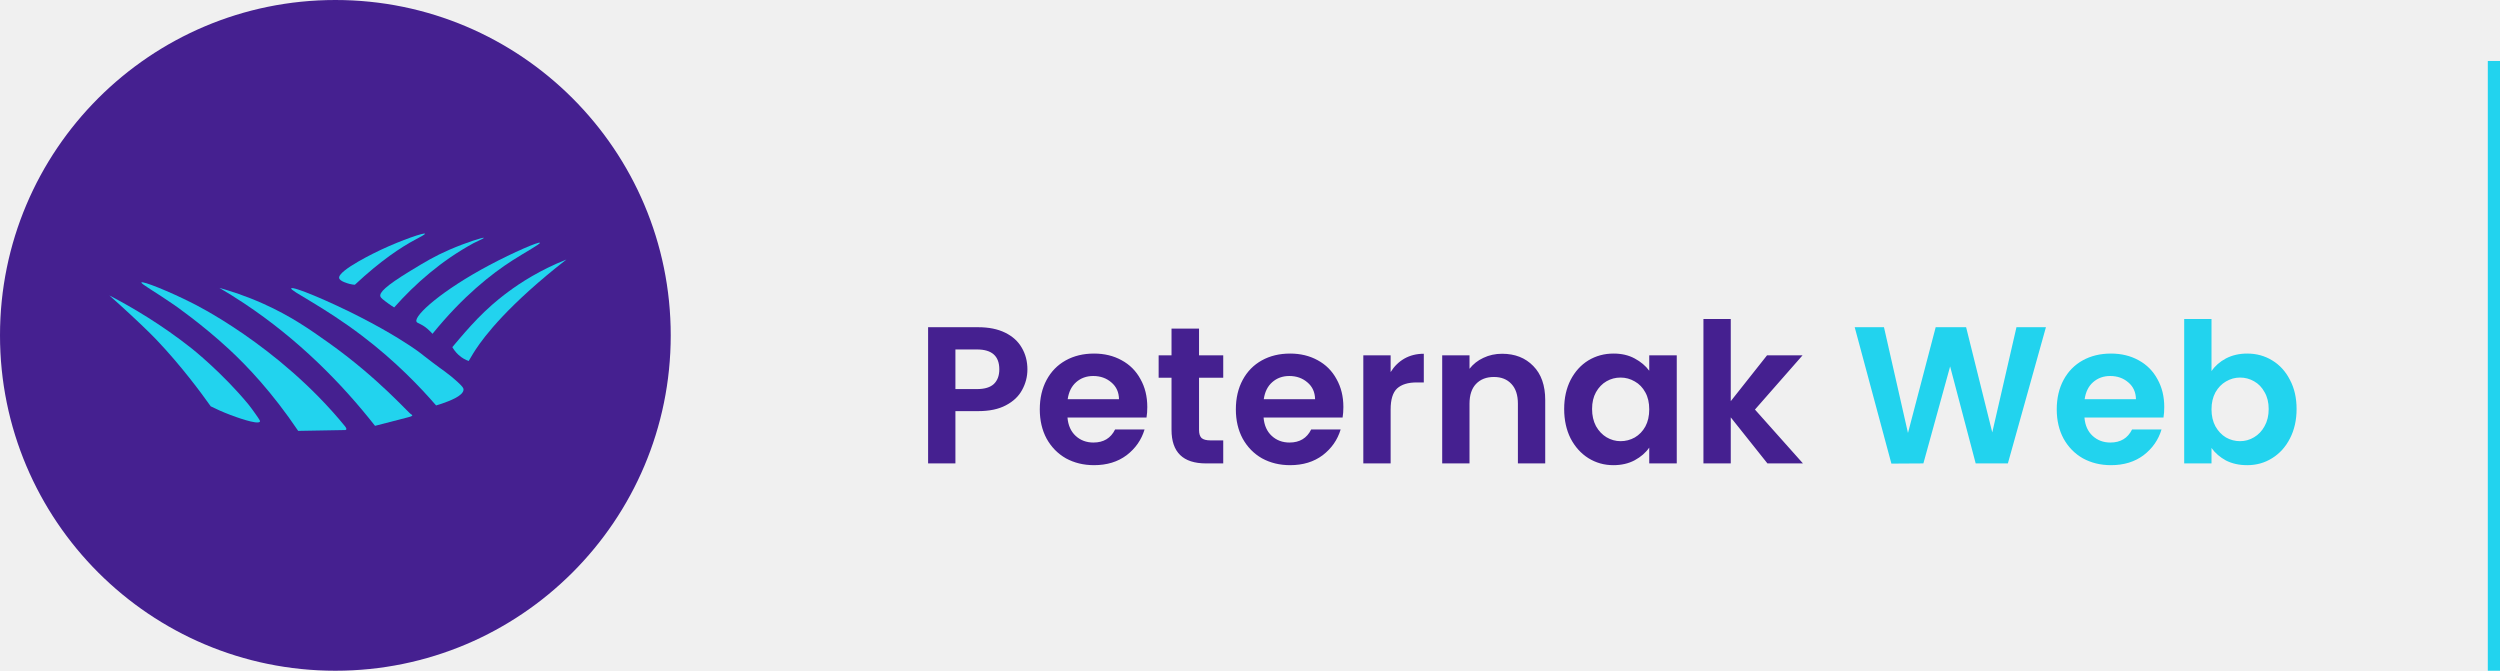
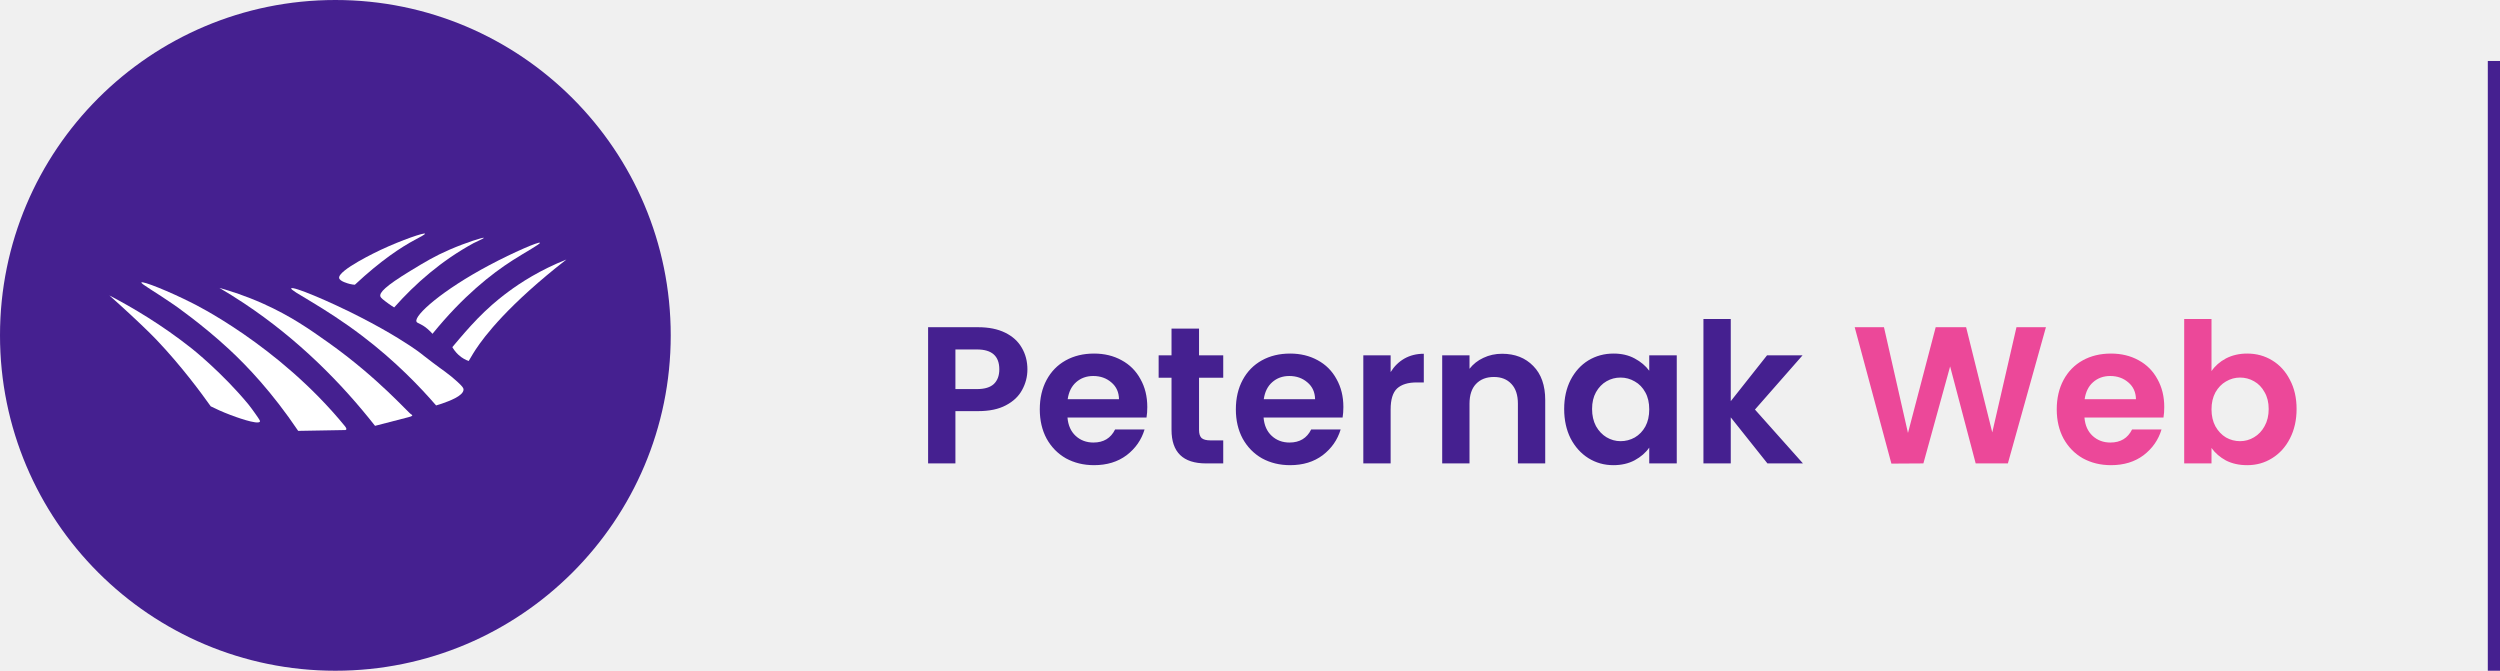
<svg xmlns="http://www.w3.org/2000/svg" width="205" height="55" viewBox="0 0 205 55" fill="none">
+   <path d="M84.248 30.288C84.248 30.885 84.104 31.445 83.816 31.968C83.539 32.491 83.096 32.912 82.488 33.232C81.891 33.552 81.133 33.712 80.216 33.712H78.344V38H76.104V26.832H80.216C81.08 26.832 81.816 26.981 82.424 27.28C83.032 27.579 83.485 27.989 83.784 28.512C84.093 29.035 84.248 29.627 84.248 30.288ZM80.12 31.904C80.739 31.904 81.197 31.765 81.496 31.488C81.795 31.2 81.944 30.8 81.944 30.288C81.944 29.2 81.336 28.656 80.12 28.656H78.344V31.904H80.12ZM94.078 33.376C94.078 33.696 94.057 33.984 94.014 34.24H87.534C87.588 34.88 87.812 35.381 88.206 35.744C88.601 36.107 89.086 36.288 89.662 36.288C90.494 36.288 91.086 35.931 91.438 35.216H93.854C93.598 36.069 93.108 36.773 92.382 37.328C91.657 37.872 90.766 38.144 89.71 38.144C88.857 38.144 88.089 37.957 87.406 37.584C86.734 37.2 86.206 36.661 85.822 35.968C85.449 35.275 85.262 34.475 85.262 33.568C85.262 32.651 85.449 31.845 85.822 31.152C86.196 30.459 86.718 29.925 87.39 29.552C88.062 29.179 88.836 28.992 89.71 28.992C90.553 28.992 91.305 29.173 91.966 29.536C92.638 29.899 93.156 30.416 93.518 31.088C93.892 31.749 94.078 32.512 94.078 33.376ZM91.758 32.736C91.748 32.16 91.54 31.701 91.134 31.36C90.729 31.008 90.233 30.832 89.646 30.832C89.092 30.832 88.622 31.003 88.238 31.344C87.865 31.675 87.636 32.139 87.55 32.736H91.758ZM98.321 30.976V35.264C98.321 35.563 98.391 35.781 98.529 35.92C98.679 36.048 98.924 36.112 99.265 36.112H100.305V38H98.897C97.009 38 96.065 37.083 96.065 35.248V30.976H95.009V29.136H96.065V26.944H98.321V29.136H100.305V30.976H98.321ZM110.157 33.376C110.157 33.696 110.135 33.984 110.093 34.24H103.613C103.666 34.88 103.89 35.381 104.285 35.744C104.679 36.107 105.165 36.288 105.741 36.288C106.573 36.288 107.165 35.931 107.517 35.216H109.933C109.677 36.069 109.186 36.773 108.461 37.328C107.735 37.872 106.845 38.144 105.789 38.144C104.935 38.144 104.167 37.957 103.485 37.584C102.813 37.2 102.285 36.661 101.901 35.968C101.527 35.275 101.34 34.475 101.34 33.568C101.34 32.651 101.527 31.845 101.901 31.152C102.274 30.459 102.797 29.925 103.469 29.552C104.141 29.179 104.914 28.992 105.789 28.992C106.631 28.992 107.383 29.173 108.045 29.536C108.717 29.899 109.234 30.416 109.597 31.088C109.97 31.749 110.157 32.512 110.157 33.376ZM107.837 32.736C107.826 32.16 107.618 31.701 107.213 31.36C106.807 31.008 106.311 30.832 105.725 30.832C105.17 30.832 104.701 31.003 104.317 31.344C103.943 31.675 103.714 32.139 103.629 32.736H107.837ZM114.032 30.512C114.32 30.043 114.693 29.675 115.152 29.408C115.621 29.141 116.154 29.008 116.752 29.008V31.36H116.16C115.456 31.36 114.922 31.525 114.56 31.856C114.208 32.187 114.032 32.763 114.032 33.584V38H111.792V29.136H114.032V30.512ZM123.172 29.008C124.228 29.008 125.082 29.344 125.732 30.016C126.383 30.677 126.708 31.605 126.708 32.8V38H124.468V33.104C124.468 32.4 124.292 31.861 123.94 31.488C123.588 31.104 123.108 30.912 122.5 30.912C121.882 30.912 121.391 31.104 121.028 31.488C120.676 31.861 120.5 32.4 120.5 33.104V38H118.26V29.136H120.5V30.24C120.799 29.856 121.178 29.557 121.636 29.344C122.106 29.12 122.618 29.008 123.172 29.008ZM128.262 33.536C128.262 32.64 128.438 31.845 128.79 31.152C129.153 30.459 129.638 29.925 130.246 29.552C130.865 29.179 131.553 28.992 132.31 28.992C132.972 28.992 133.548 29.125 134.038 29.392C134.54 29.659 134.94 29.995 135.238 30.4V29.136H137.494V38H135.238V36.704C134.95 37.12 134.55 37.467 134.038 37.744C133.537 38.011 132.956 38.144 132.294 38.144C131.548 38.144 130.865 37.952 130.246 37.568C129.638 37.184 129.153 36.645 128.79 35.952C128.438 35.248 128.262 34.443 128.262 33.536ZM135.238 33.568C135.238 33.024 135.132 32.56 134.918 32.176C134.705 31.781 134.417 31.483 134.054 31.28C133.692 31.067 133.302 30.96 132.886 30.96C132.47 30.96 132.086 31.061 131.734 31.264C131.382 31.467 131.094 31.765 130.87 32.16C130.657 32.544 130.55 33.003 130.55 33.536C130.55 34.069 130.657 34.539 130.87 34.944C131.094 35.339 131.382 35.643 131.734 35.856C132.097 36.069 132.481 36.176 132.886 36.176C133.302 36.176 133.692 36.075 134.054 35.872C134.417 35.659 134.705 35.36 134.918 34.976C135.132 34.581 135.238 34.112 135.238 33.568ZM144.93 38L141.922 34.224V38H139.682V26.16H141.922V32.896L144.898 29.136H147.81L143.906 33.584L147.842 38H144.93Z" fill="#452090" />
+   <path d="M167.766 26.832L164.646 38H162.006L159.91 30.048L157.718 38L155.094 38.016L152.086 26.832H154.486L156.454 35.504L158.726 26.832H161.222L163.366 35.456L165.35 26.832H167.766ZM177.469 33.376C177.469 33.696 177.448 33.984 177.405 34.24H170.925C170.978 34.88 171.202 35.381 171.597 35.744C171.992 36.107 172.477 36.288 173.053 36.288C173.885 36.288 174.477 35.931 174.829 35.216H177.245C176.989 36.069 176.498 36.773 175.773 37.328C175.048 37.872 174.157 38.144 173.101 38.144C172.248 38.144 171.48 37.957 170.797 37.584C170.125 37.2 169.597 36.661 169.213 35.968C168.84 35.275 168.653 34.475 168.653 33.568C168.653 32.651 168.84 31.845 169.213 31.152C169.586 30.459 170.109 29.925 170.781 29.552C171.453 29.179 172.226 28.992 173.101 28.992C173.944 28.992 174.696 29.173 175.357 29.536C176.029 29.899 176.546 30.416 176.909 31.088C177.282 31.749 177.469 32.512 177.469 33.376ZM175.149 32.736C175.138 32.16 174.93 31.701 174.525 31.36C174.12 31.008 173.624 30.832 173.037 30.832C172.482 30.832 172.013 31.003 171.629 31.344C171.256 31.675 171.026 32.139 170.941 32.736H175.149ZM181.344 30.432C181.632 30.005 182.027 29.659 182.528 29.392C183.04 29.125 183.621 28.992 184.272 28.992C185.029 28.992 185.712 29.179 186.32 29.552C186.939 29.925 187.424 30.459 187.776 31.152C188.139 31.835 188.32 32.629 188.32 33.536C188.32 34.443 188.139 35.248 187.776 35.952C187.424 36.645 186.939 37.184 186.32 37.568C185.712 37.952 185.029 38.144 184.272 38.144C183.611 38.144 183.029 38.016 182.528 37.76C182.037 37.493 181.643 37.152 181.344 36.736V38H179.104V26.16H181.344V30.432ZM186.032 33.536C186.032 33.003 185.92 32.544 185.696 32.16C185.483 31.765 185.195 31.467 184.832 31.264C184.48 31.061 184.096 30.96 183.68 30.96C183.275 30.96 182.891 31.067 182.528 31.28C182.176 31.483 181.888 31.781 181.664 32.176C181.451 32.571 181.344 33.035 181.344 33.568C181.344 34.101 181.451 34.565 181.664 34.96C181.888 35.355 182.176 35.659 182.528 35.872C182.891 36.075 183.275 36.176 183.68 36.176C184.096 36.176 184.48 36.069 184.832 35.856C185.195 35.643 185.483 35.339 185.696 34.944C185.92 34.549 186.032 34.08 186.032 33.536Z" fill="#EC4899" />
+   <line x1="204.5" y1="55" x2="204.5" y2="5" stroke="#452090" />
  <circle cx="27.5" cy="27.5" r="27.5" fill="#452090" />
-   <path d="M84.248 30.288C84.248 30.885 84.104 31.445 83.816 31.968C83.539 32.491 83.096 32.912 82.488 33.232C81.891 33.552 81.133 33.712 80.216 33.712H78.344V38H76.104V26.832H80.216C81.08 26.832 81.816 26.981 82.424 27.28C83.032 27.579 83.485 27.989 83.784 28.512C84.093 29.035 84.248 29.627 84.248 30.288ZM80.12 31.904C80.739 31.904 81.197 31.765 81.496 31.488C81.795 31.2 81.944 30.8 81.944 30.288C81.944 29.2 81.336 28.656 80.12 28.656H78.344V31.904H80.12ZM94.078 33.376C94.078 33.696 94.057 33.984 94.014 34.24H87.534C87.588 34.88 87.812 35.381 88.206 35.744C88.601 36.107 89.086 36.288 89.662 36.288C90.494 36.288 91.086 35.931 91.438 35.216H93.854C93.598 36.069 93.108 36.773 92.382 37.328C91.657 37.872 90.766 38.144 89.71 38.144C88.857 38.144 88.089 37.957 87.406 37.584C86.734 37.2 86.206 36.661 85.822 35.968C85.449 35.275 85.262 34.475 85.262 33.568C85.262 32.651 85.449 31.845 85.822 31.152C86.196 30.459 86.718 29.925 87.39 29.552C88.062 29.179 88.836 28.992 89.71 28.992C90.553 28.992 91.305 29.173 91.966 29.536C92.638 29.899 93.156 30.416 93.518 31.088C93.892 31.749 94.078 32.512 94.078 33.376ZM91.758 32.736C91.748 32.16 91.54 31.701 91.134 31.36C90.729 31.008 90.233 30.832 89.646 30.832C89.092 30.832 88.622 31.003 88.238 31.344C87.865 31.675 87.636 32.139 87.55 32.736H91.758ZM98.321 30.976V35.264C98.321 35.563 98.391 35.781 98.529 35.92C98.679 36.048 98.924 36.112 99.265 36.112H100.305V38H98.897C97.009 38 96.065 37.083 96.065 35.248V30.976H95.009V29.136H96.065V26.944H98.321V29.136H100.305V30.976H98.321ZM110.157 33.376C110.157 33.696 110.135 33.984 110.093 34.24H103.613C103.666 34.88 103.89 35.381 104.285 35.744C104.679 36.107 105.165 36.288 105.741 36.288C106.573 36.288 107.165 35.931 107.517 35.216H109.933C109.677 36.069 109.186 36.773 108.461 37.328C107.735 37.872 106.845 38.144 105.789 38.144C104.935 38.144 104.167 37.957 103.485 37.584C102.813 37.2 102.285 36.661 101.901 35.968C101.527 35.275 101.34 34.475 101.34 33.568C101.34 32.651 101.527 31.845 101.901 31.152C102.274 30.459 102.797 29.925 103.469 29.552C104.141 29.179 104.914 28.992 105.789 28.992C106.631 28.992 107.383 29.173 108.045 29.536C108.717 29.899 109.234 30.416 109.597 31.088C109.97 31.749 110.157 32.512 110.157 33.376ZM107.837 32.736C107.826 32.16 107.618 31.701 107.213 31.36C106.807 31.008 106.311 30.832 105.725 30.832C105.17 30.832 104.701 31.003 104.317 31.344C103.943 31.675 103.714 32.139 103.629 32.736H107.837ZM114.032 30.512C114.32 30.043 114.693 29.675 115.152 29.408C115.621 29.141 116.154 29.008 116.752 29.008V31.36H116.16C115.456 31.36 114.922 31.525 114.56 31.856C114.208 32.187 114.032 32.763 114.032 33.584V38H111.792V29.136H114.032V30.512ZM123.172 29.008C124.228 29.008 125.082 29.344 125.732 30.016C126.383 30.677 126.708 31.605 126.708 32.8V38H124.468V33.104C124.468 32.4 124.292 31.861 123.94 31.488C123.588 31.104 123.108 30.912 122.5 30.912C121.882 30.912 121.391 31.104 121.028 31.488C120.676 31.861 120.5 32.4 120.5 33.104V38H118.26V29.136H120.5V30.24C120.799 29.856 121.178 29.557 121.636 29.344C122.106 29.12 122.618 29.008 123.172 29.008ZM128.262 33.536C128.262 32.64 128.438 31.845 128.79 31.152C129.153 30.459 129.638 29.925 130.246 29.552C130.865 29.179 131.553 28.992 132.31 28.992C132.972 28.992 133.548 29.125 134.038 29.392C134.54 29.659 134.94 29.995 135.238 30.4V29.136H137.494V38H135.238V36.704C134.95 37.12 134.55 37.467 134.038 37.744C133.537 38.011 132.956 38.144 132.294 38.144C131.548 38.144 130.865 37.952 130.246 37.568C129.638 37.184 129.153 36.645 128.79 35.952C128.438 35.248 128.262 34.443 128.262 33.536ZM135.238 33.568C135.238 33.024 135.132 32.56 134.918 32.176C134.705 31.781 134.417 31.483 134.054 31.28C133.692 31.067 133.302 30.96 132.886 30.96C132.47 30.96 132.086 31.061 131.734 31.264C131.382 31.467 131.094 31.765 130.87 32.16C130.657 32.544 130.55 33.003 130.55 33.536C130.55 34.069 130.657 34.539 130.87 34.944C131.094 35.339 131.382 35.643 131.734 35.856C132.097 36.069 132.481 36.176 132.886 36.176C133.302 36.176 133.692 36.075 134.054 35.872C134.417 35.659 134.705 35.36 134.918 34.976C135.132 34.581 135.238 34.112 135.238 33.568ZM144.93 38L141.922 34.224V38H139.682V26.16H141.922V32.896L144.898 29.136H147.81L143.906 33.584L147.842 38H144.93Z" fill="#452090" />
-   <path d="M167.766 26.832L164.646 38H162.006L159.91 30.048L157.718 38L155.094 38.016L152.086 26.832H154.486L156.454 35.504L158.726 26.832H161.222L163.366 35.456L165.35 26.832H167.766ZM177.469 33.376C177.469 33.696 177.448 33.984 177.405 34.24H170.925C170.978 34.88 171.202 35.381 171.597 35.744C171.992 36.107 172.477 36.288 173.053 36.288C173.885 36.288 174.477 35.931 174.829 35.216H177.245C176.989 36.069 176.498 36.773 175.773 37.328C175.048 37.872 174.157 38.144 173.101 38.144C172.248 38.144 171.48 37.957 170.797 37.584C170.125 37.2 169.597 36.661 169.213 35.968C168.84 35.275 168.653 34.475 168.653 33.568C168.653 32.651 168.84 31.845 169.213 31.152C169.586 30.459 170.109 29.925 170.781 29.552C171.453 29.179 172.226 28.992 173.101 28.992C173.944 28.992 174.696 29.173 175.357 29.536C176.029 29.899 176.546 30.416 176.909 31.088C177.282 31.749 177.469 32.512 177.469 33.376ZM175.149 32.736C175.138 32.16 174.93 31.701 174.525 31.36C174.12 31.008 173.624 30.832 173.037 30.832C172.482 30.832 172.013 31.003 171.629 31.344C171.256 31.675 171.026 32.139 170.941 32.736H175.149ZM181.344 30.432C181.632 30.005 182.027 29.659 182.528 29.392C183.04 29.125 183.621 28.992 184.272 28.992C185.029 28.992 185.712 29.179 186.32 29.552C186.939 29.925 187.424 30.459 187.776 31.152C188.139 31.835 188.32 32.629 188.32 33.536C188.32 34.443 188.139 35.248 187.776 35.952C187.424 36.645 186.939 37.184 186.32 37.568C185.712 37.952 185.029 38.144 184.272 38.144C183.611 38.144 183.029 38.016 182.528 37.76C182.037 37.493 181.643 37.152 181.344 36.736V38H179.104V26.16H181.344V30.432ZM186.032 33.536C186.032 33.003 185.92 32.544 185.696 32.16C185.483 31.765 185.195 31.467 184.832 31.264C184.48 31.061 184.096 30.96 183.68 30.96C183.275 30.96 182.891 31.067 182.528 31.28C182.176 31.483 181.888 31.781 181.664 32.176C181.451 32.571 181.344 33.035 181.344 33.568C181.344 34.101 181.451 34.565 181.664 34.96C181.888 35.355 182.176 35.659 182.528 35.872C182.891 36.075 183.275 36.176 183.68 36.176C184.096 36.176 184.48 36.069 184.832 35.856C185.195 35.643 185.483 35.339 185.696 34.944C185.92 34.549 186.032 34.08 186.032 33.536Z" fill="#22D3EE" />
-   <line x1="204.5" y1="55" x2="204.5" y2="5" stroke="#22D3EE" />
-   <g clip-path="url(#clip0_196_2)">
+   <g clip-path="url(#clip0_240_2)">
    <path d="M4.311 22.331C4.228 22.512 4.327 22.703 4.659 23.399C5.303 24.746 5.428 25.071 5.91 25.889C5.91 25.889 5.946 25.949 5.978 26.002C7.231 28.092 9.235 30.131 9.235 30.131C10.448 31.391 12.283 33.285 15.13 34.886C17.564 36.256 19.597 36.773 20.798 37.069C24.873 38.076 28.114 37.744 28.965 37.644C30.982 37.407 33.728 36.802 36.748 35.261C41.248 32.966 43.991 29.805 44.601 29.085C47.108 26.122 48.575 23.061 49.417 20.883C49.248 20.772 49.079 20.662 48.911 20.551C48.1 20.083 47.07 19.543 45.846 19.03C45.323 18.81 43.832 18.205 41.791 17.704C41.205 17.559 39.001 17.038 35.97 16.892C32.644 16.733 30.113 17.112 29.579 17.195C27.096 17.584 23.029 18.58 18.286 21.488C17.987 21.474 17.544 21.454 17.007 21.424C15.154 21.323 14.218 21.23 13.517 21.19C11.783 21.09 10.43 21.258 9.397 21.364C8.258 21.482 7.275 21.639 6.495 21.788C6.183 21.839 5.731 21.913 5.182 22.007C4.66 22.097 4.396 22.145 4.311 22.331Z" fill="#452090" />
-     <path d="M8.969 24.227C9.163 24.398 9.44 24.643 9.769 24.943C11.073 26.124 12.247 27.248 12.826 27.856C14.877 30.012 16.51 32.234 17.28 33.319C17.661 33.509 18.213 33.768 18.896 34.026C19.143 34.12 21.187 34.891 21.319 34.561C21.333 34.526 21.327 34.475 20.947 33.939C20.78 33.705 20.543 33.37 20.393 33.189C18.249 30.583 15.758 28.604 15.758 28.604C13.267 26.627 10.83 25.195 8.969 24.227Z" fill="#22D3EE" />
-     <path d="M11.595 23.164C11.55 23.281 12.742 23.936 14.287 25.006C14.287 25.006 16.574 26.589 18.793 28.648C20.266 30.014 22.31 32.159 24.451 35.332C25.695 35.31 26.94 35.288 28.184 35.266C28.284 35.276 28.371 35.267 28.396 35.212C28.433 35.129 28.308 34.977 28.263 34.922C22.81 28.264 15.771 24.855 15.771 24.855C13.893 23.9 11.656 23.006 11.595 23.164Z" fill="#22D3EE" />
-     <path d="M17.991 23.609C18.66 24.001 19.336 24.421 20.016 24.873C24.49 27.846 28.01 31.427 30.753 34.919C31.665 34.684 32.579 34.448 33.492 34.21C33.568 34.19 33.804 34.136 33.805 34.06C33.806 34.021 33.743 33.991 33.732 33.986C33.469 33.853 31.068 31.037 26.945 28.105C25.399 27.007 23.846 25.915 21.571 24.897C20.142 24.259 18.898 23.861 17.991 23.609Z" fill="#22D3EE" />
-     <path d="M23.881 23.649C23.8 23.859 26.509 25.111 29.736 27.569C32.456 29.64 34.459 31.743 35.76 33.246C35.867 33.217 36.035 33.168 36.239 33.096C36.81 32.894 37.98 32.479 38.01 31.956C38.016 31.837 37.962 31.724 37.507 31.306C36.795 30.651 36.327 30.378 35.465 29.719C35.385 29.657 35.219 29.534 34.819 29.223C34.488 28.966 34.396 28.888 34.196 28.747C33.661 28.367 32.128 27.324 29.509 25.985C26.965 24.681 23.965 23.43 23.881 23.649Z" fill="#22D3EE" />
-     <path d="M46.446 21.28C45.751 21.82 45.2 22.273 44.848 22.567C40.666 26.063 39.233 28.28 38.783 29.011C38.623 29.272 38.499 29.486 38.434 29.601C38.225 29.53 37.905 29.387 37.584 29.086C37.353 28.871 37.195 28.642 37.092 28.464C37.233 28.294 37.435 28.052 37.681 27.767C38.242 27.117 38.904 26.35 39.734 25.559C40.596 24.736 41.312 24.199 41.676 23.928C42.687 23.177 44.277 22.143 46.446 21.28Z" fill="#22D3EE" />
-     <path d="M34.848 19.165C34.866 19.232 34.371 19.477 33.997 19.68C32.88 20.282 31.247 21.343 29.099 23.349C28.994 23.344 28.848 23.329 28.68 23.285C28.543 23.249 27.868 23.072 27.811 22.805C27.674 22.163 31.017 20.585 31.221 20.489C32.973 19.668 34.816 19.048 34.848 19.165Z" fill="#22D3EE" />
-     <path d="M44.275 19.91C44.311 20.01 43.084 20.674 42.034 21.346C40.303 22.455 37.977 24.275 35.464 27.373C35.375 27.271 35.236 27.122 35.052 26.966C34.495 26.494 34.206 26.528 34.148 26.366C33.963 25.852 36.256 23.799 40.136 21.738C42.115 20.685 44.229 19.78 44.275 19.91Z" fill="#22D3EE" />
-     <path d="M39.672 19.505C39.685 19.552 39.024 19.834 38.841 19.933C36.198 21.371 34.049 23.262 32.323 25.209C32.213 25.143 32.055 25.044 31.87 24.91C31.436 24.591 31.218 24.431 31.186 24.288C31.124 23.999 31.544 23.492 33.658 22.207C34.847 21.485 35.631 21.008 36.861 20.474C38.244 19.875 39.654 19.436 39.672 19.505Z" fill="#22D3EE" />
-     <path d="M38.499 17.032L38.838 17.078L38.499 17.032Z" fill="#609741" />
-     <path d="M38.782 17.07L39.099 17.113L38.782 17.07Z" fill="#ABB6D8" />
+     <path d="M8.969 24.227C9.163 24.398 9.44 24.643 9.769 24.943C11.073 26.124 12.247 27.248 12.826 27.856C14.877 30.012 16.51 32.234 17.28 33.319C17.661 33.509 18.213 33.768 18.896 34.026C19.143 34.12 21.187 34.891 21.319 34.561C21.333 34.526 21.327 34.475 20.947 33.939C20.78 33.705 20.543 33.37 20.393 33.189C18.249 30.583 15.758 28.604 15.758 28.604C13.267 26.627 10.83 25.195 8.969 24.227Z" fill="white" />
+     <path d="M11.595 23.164C11.55 23.281 12.742 23.936 14.287 25.006C14.287 25.006 16.574 26.589 18.793 28.648C20.266 30.014 22.31 32.159 24.451 35.332C25.695 35.31 26.94 35.288 28.184 35.266C28.284 35.276 28.371 35.267 28.396 35.212C28.433 35.129 28.308 34.977 28.263 34.922C22.81 28.264 15.771 24.855 15.771 24.855C13.893 23.9 11.656 23.006 11.595 23.164Z" fill="white" />
+     <path d="M17.991 23.609C18.66 24.001 19.336 24.421 20.016 24.873C24.49 27.846 28.01 31.427 30.753 34.919C31.665 34.684 32.579 34.448 33.492 34.21C33.568 34.19 33.804 34.136 33.805 34.06C33.806 34.021 33.743 33.991 33.732 33.986C33.469 33.853 31.068 31.037 26.945 28.105C25.399 27.007 23.846 25.915 21.571 24.897C20.142 24.259 18.898 23.861 17.991 23.609Z" fill="white" />
+     <path d="M23.881 23.649C23.8 23.859 26.509 25.111 29.736 27.569C32.456 29.64 34.459 31.743 35.76 33.246C35.867 33.217 36.035 33.168 36.239 33.096C36.81 32.894 37.98 32.479 38.01 31.956C38.016 31.837 37.962 31.724 37.507 31.306C36.795 30.651 36.327 30.378 35.465 29.719C35.385 29.657 35.219 29.534 34.819 29.223C34.488 28.966 34.396 28.888 34.196 28.747C33.661 28.367 32.128 27.324 29.509 25.985C26.965 24.681 23.965 23.43 23.881 23.649Z" fill="white" />
+     <path d="M46.446 21.28C45.751 21.82 45.2 22.273 44.848 22.567C40.666 26.063 39.233 28.28 38.783 29.011C38.623 29.272 38.499 29.486 38.434 29.601C38.225 29.53 37.905 29.387 37.584 29.086C37.353 28.871 37.195 28.642 37.092 28.464C37.233 28.294 37.435 28.052 37.681 27.767C38.242 27.117 38.904 26.35 39.734 25.559C40.596 24.736 41.312 24.199 41.676 23.928C42.687 23.177 44.277 22.143 46.446 21.28Z" fill="white" />
+     <path d="M34.848 19.164C34.866 19.231 34.371 19.477 33.997 19.68C32.88 20.281 31.247 21.342 29.099 23.348C28.994 23.343 28.848 23.328 28.68 23.284C28.543 23.249 27.868 23.072 27.811 22.805C27.674 22.163 31.017 20.584 31.221 20.488C32.973 19.668 34.816 19.047 34.848 19.164Z" fill="white" />
+     <path d="M44.275 19.91C44.311 20.011 43.084 20.675 42.034 21.347C40.303 22.456 37.977 24.275 35.464 27.373C35.375 27.271 35.236 27.123 35.052 26.967C34.495 26.495 34.206 26.529 34.148 26.366C33.963 25.853 36.256 23.799 40.136 21.738C42.115 20.686 44.229 19.78 44.275 19.91Z" fill="white" />
+     <path d="M39.672 19.505C39.685 19.552 39.024 19.834 38.841 19.933C36.198 21.371 34.049 23.262 32.323 25.209C32.213 25.143 32.055 25.044 31.87 24.91C31.436 24.591 31.218 24.431 31.186 24.288C31.124 23.999 31.544 23.492 33.658 22.207C34.847 21.485 35.631 21.008 36.861 20.474C38.244 19.875 39.654 19.436 39.672 19.505Z" fill="white" />
+     <path d="M38.499 17.032L38.838 17.077L38.499 17.032Z" fill="#609741" />
+     <path d="M38.782 17.071L39.099 17.114L38.782 17.071Z" fill="#ABB6D8" />
    <path d="M38.614 17.048L38.805 17.074L38.614 17.048Z" fill="#7DB642" />
    <path d="M38.357 17.012L38.655 17.052L38.357 17.012Z" fill="#7DB642" />
    <path d="M38.184 16.988L38.561 17.04L38.184 16.988Z" fill="#609741" />
    <path d="M37.979 16.959L38.218 16.991L37.979 16.959Z" fill="#9ACA3C" />
-     <path d="M38.004 16.963L38.247 16.996L38.004 16.963Z" fill="#7EB642" />
-     <path d="M40.344 17.334L40.681 17.395L40.344 17.334Z" fill="#609741" />
+     <path d="M38.004 16.962L38.247 16.996L38.004 16.962Z" fill="#7EB642" />
+     <path d="M40.344 17.334L40.681 17.396L40.344 17.334Z" fill="#609741" />
    <path d="M40.625 17.386L40.939 17.442L40.625 17.386Z" fill="#ABB6D8" />
    <path d="M40.458 17.355L40.648 17.388L40.458 17.355Z" fill="#7DB642" />
    <path d="M40.202 17.308L40.499 17.361L40.202 17.308Z" fill="#7DB642" />
    <path d="M40.029 17.278L40.404 17.346L40.029 17.278Z" fill="#609741" />
    <path d="M39.827 17.24L40.065 17.282L39.827 17.24Z" fill="#9ACA3C" />
    <path d="M39.851 17.245L40.093 17.288L39.851 17.245Z" fill="#7EB642" />
  </g>
  <defs>
-     <clipPath id="clip0_196_2">
+     <clipPath id="clip0_240_2">
      <rect width="45.807" height="27.769" fill="white" transform="matrix(1 -0.00052689 -0.0184617 0.99983 4.5127 10.0244)" />
    </clipPath>
  </defs>
</svg>
